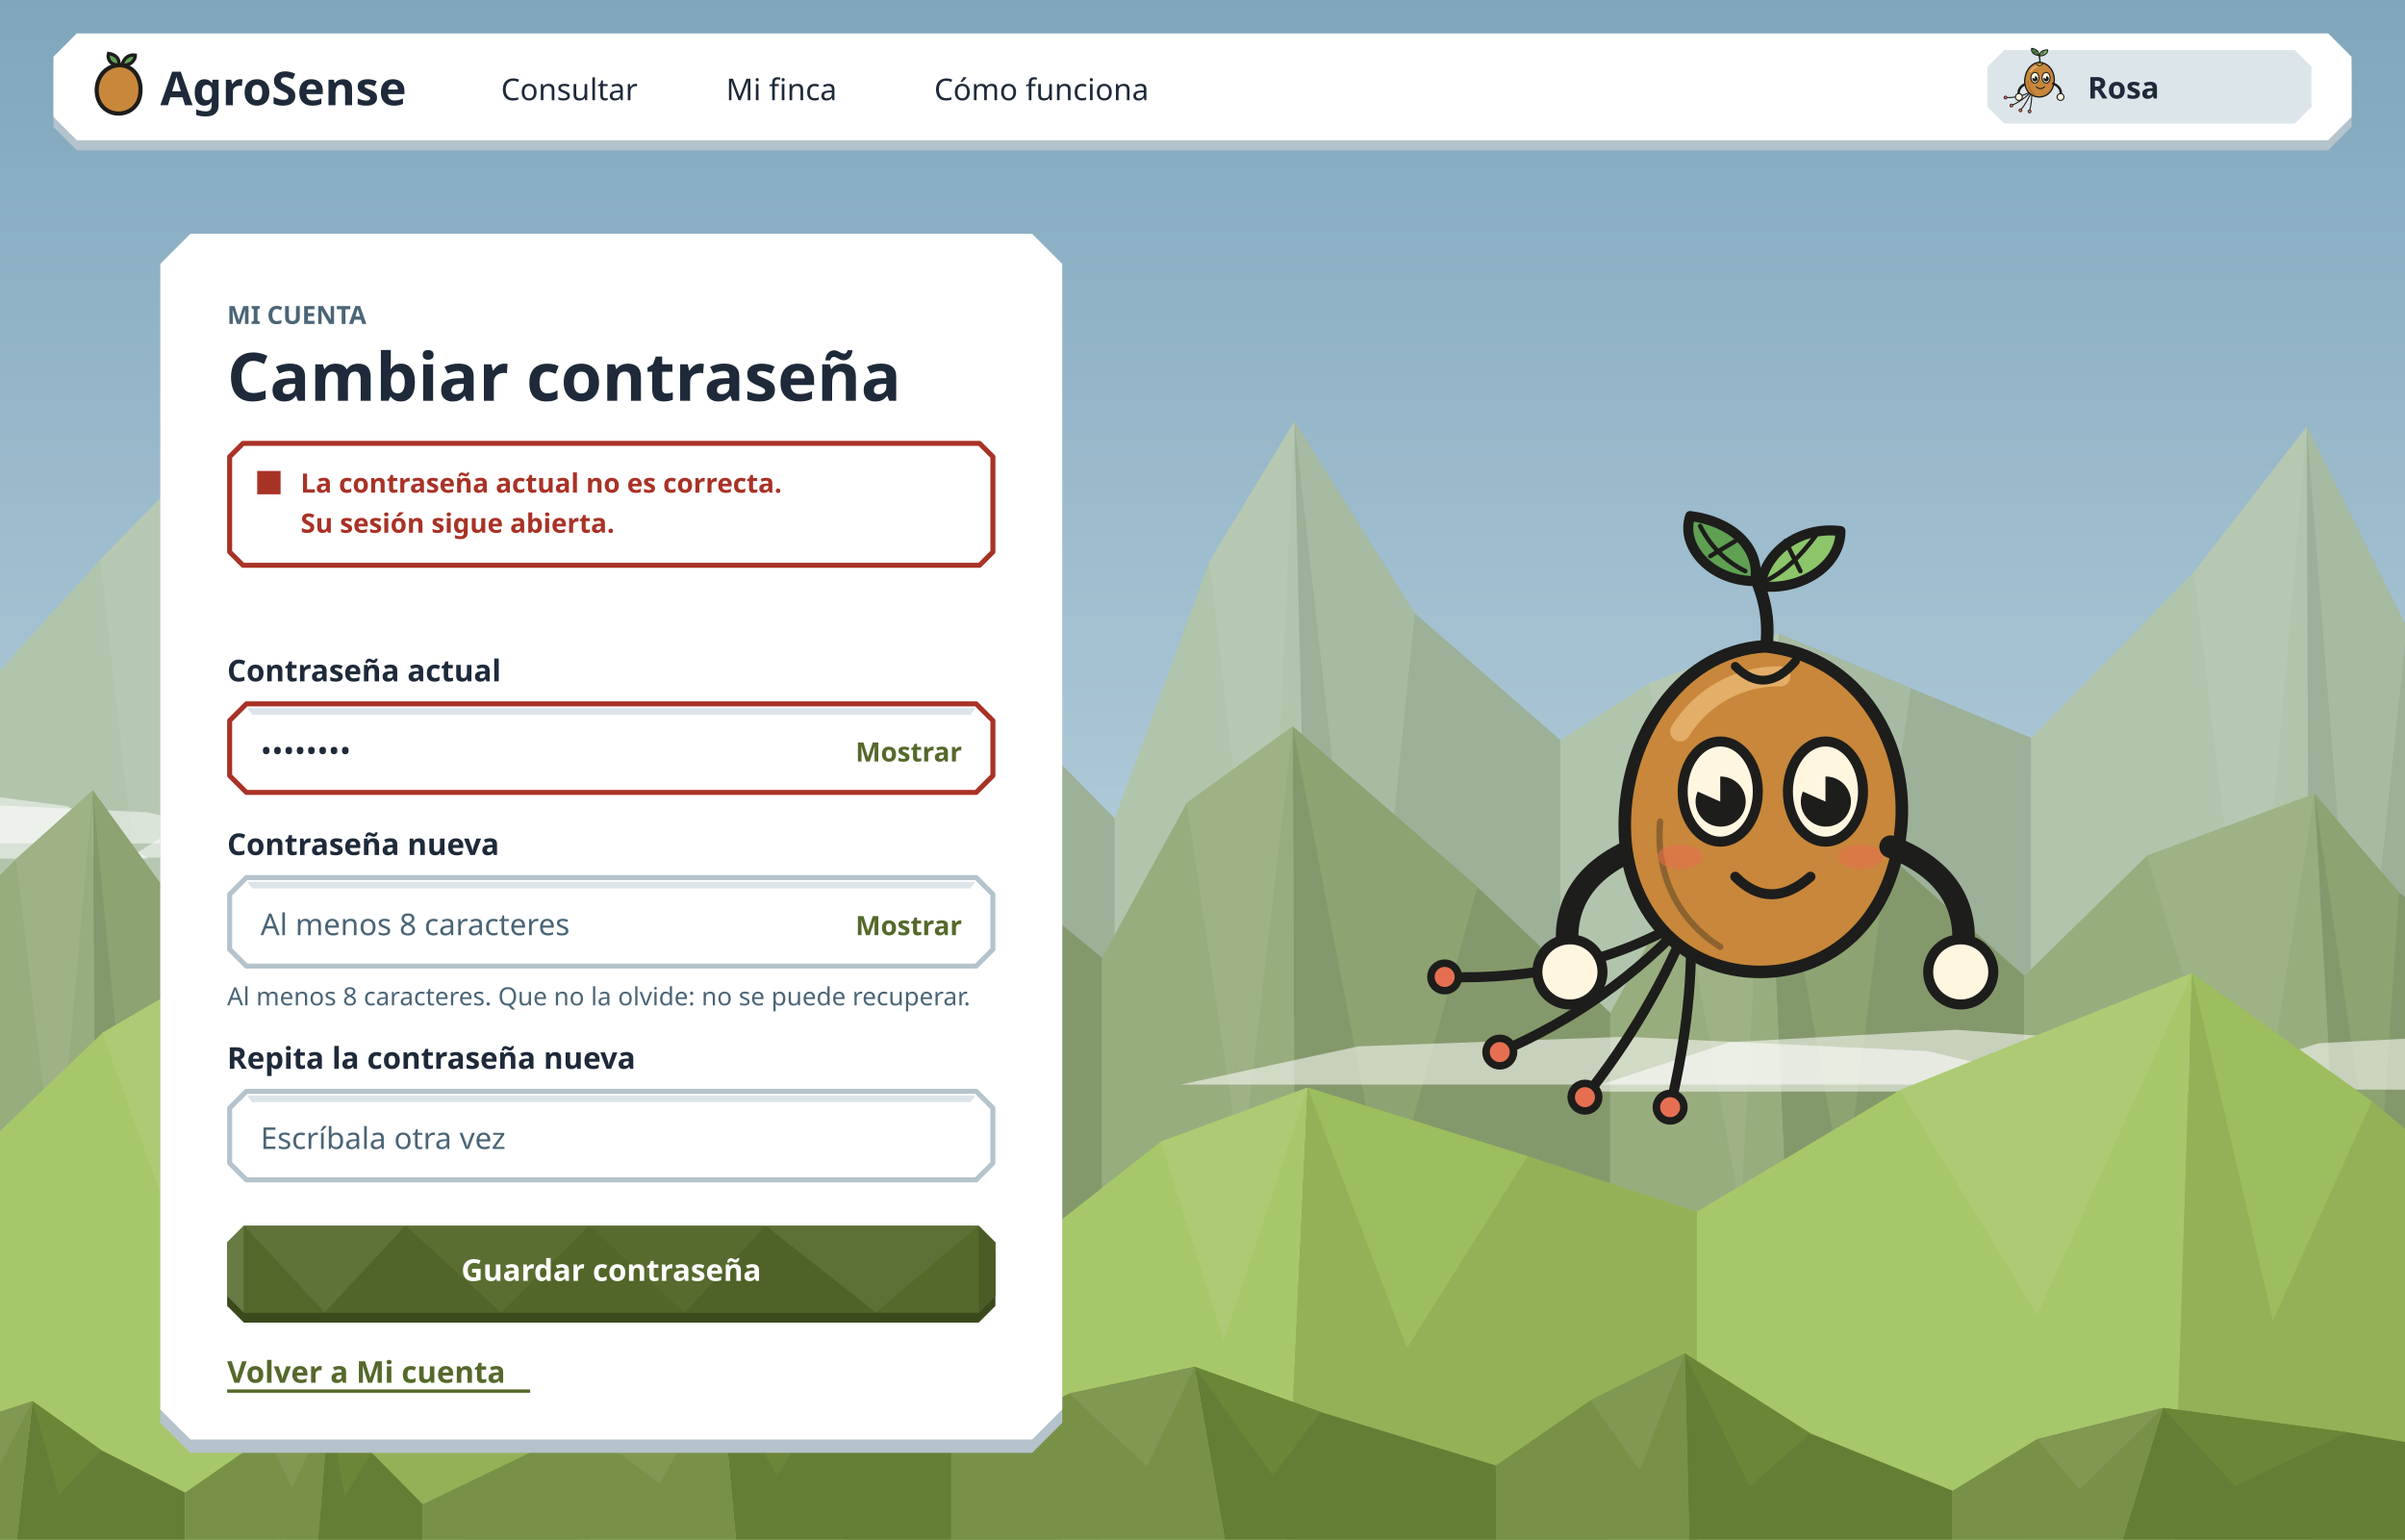
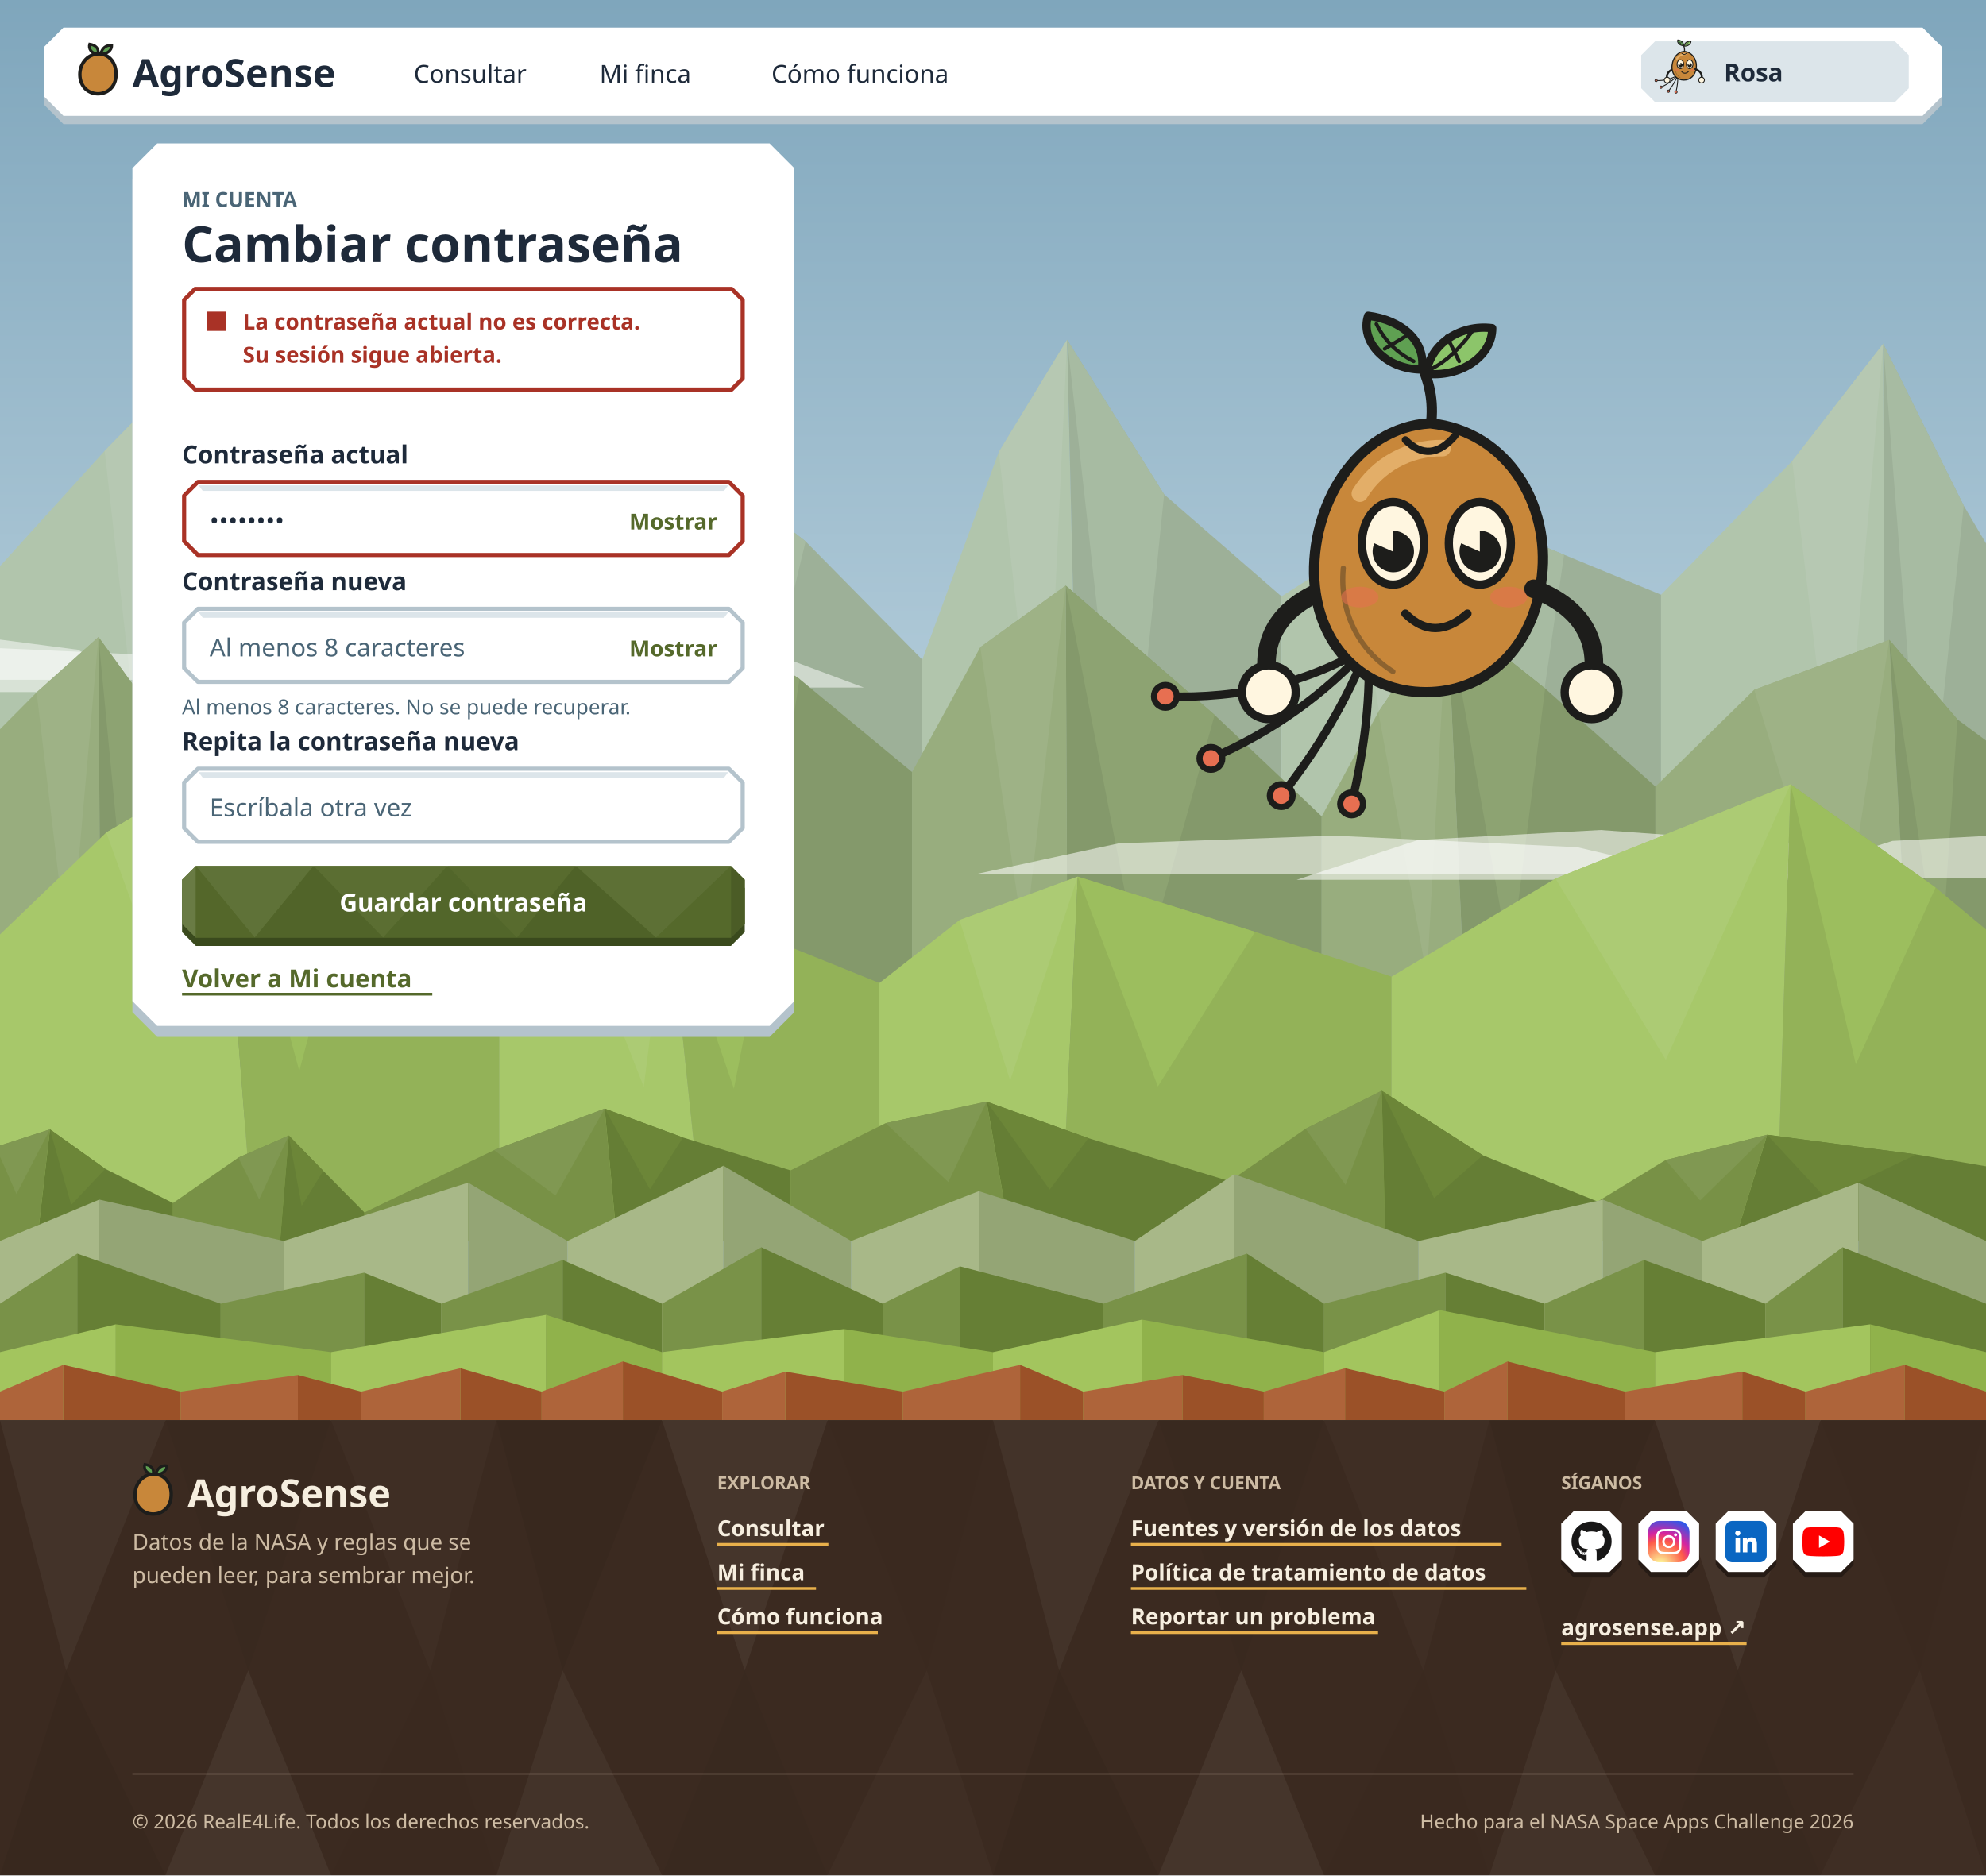
- <svg xmlns="http://www.w3.org/2000/svg" width="1440" height="922" viewBox="0 0 1440 922">
-   <rect width="1440" height="922" fill="#8FA9B8" />
+ <svg xmlns="http://www.w3.org/2000/svg" width="1440" height="1360" viewBox="0 0 1440 1360">
+   <rect width="1440" height="1360" fill="#8FA9B8" />
  <defs>
    <clipPath id="recorte-contrasena-e">
-       <rect width="1440" height="922" />
+       <rect width="1440" height="900" />
    </clipPath>
  </defs>
  <g id="fondo" clip-path="url(#recorte-contrasena-e)">
-     <g transform="translate(-17.6 0) scale(1.02444)">
+     <g transform="translate(0 0) scale(1)">
      <g id="cielo">
        <defs>
          <linearGradient id="cielo-region" x1="0" y1="0" x2="0" y2="1">
            <stop offset="0" stop-color="#7FA6BC" />
            <stop offset="1" stop-color="#D6E6EE" />
          </linearGradient>
        </defs>
        <rect width="1440" height="900" fill="url(#cielo-region)" />
      </g>
      <g id="lejano">
        <polygon points="-40,454.693 75.877,326.973 158.844,242.359 140.257,900 -40,900" fill="#B1C5AC" />
        <polygon points="158.844,242.359 266.239,327.275 341.38,441.386 341.38,900 140.257,900" fill="#9DB098" />
        <polygon points="75.877,326.973 158.844,242.359 108.067,613.487" fill="#B6C8B2" />
        <polygon points="158.844,242.359 266.239,327.275 203.248,613.637" fill="#A7BBA2" />
        <polygon points="341.38,441.386 395.93,340.965 467.244,301.684 462.617,900 341.38,900" fill="#B1C5AC" />
        <polygon points="467.244,301.684 584.122,392.609 668.729,478.407 668.729,900 462.617,900" fill="#9DB098" />
        <polygon points="395.93,340.965 467.244,301.684 429.274,620.483" fill="#B6C8B2" />
        <polygon points="467.244,301.684 584.122,392.609 523.37,646.304" fill="#A7BBA2" />
        <polygon points="668.729,478.407 724.213,327.825 773.744,246.424 788.926,900 668.729,900" fill="#B1C5AC" />
        <polygon points="773.744,246.424 844.089,358.54 929.16,432.507 929.16,900 788.926,900" fill="#9DB098" />
        <polygon points="724.213,327.825 773.744,246.424 756.569,613.912" fill="#B6C8B2" />
        <polygon points="773.744,246.424 844.089,358.54 816.507,629.27" fill="#A7BBA2" />
        <polygon points="929.16,432.507 981.177,399.492 1056.79,370.344 1061.62,900 929.16,900" fill="#B1C5AC" />
        <polygon points="1056.79,370.344 1134.06,402.289 1204.38,431.29 1204.38,900 1061.62,900" fill="#9DB098" />
        <polygon points="981.177,399.492 1056.79,370.344 1021.4,649.746" fill="#B6C8B2" />
        <polygon points="1056.79,370.344 1134.06,402.289 1097.84,651.144" fill="#A7BBA2" />
        <polygon points="1204.38,431.29 1299.5,334.374 1365.48,249.324 1367.53,900 1204.38,900" fill="#B1C5AC" />
        <polygon points="1365.48,249.324 1423.85,366.704 1480,461.93 1480,900 1367.53,900" fill="#9DB098" />
        <polygon points="1299.5,334.374 1365.48,249.324 1333.52,617.187" fill="#B6C8B2" />
        <polygon points="1365.48,249.324 1423.85,366.704 1395.69,633.352" fill="#A7BBA2" />
      </g>
      <g id="niebla-lejana">
        <polygon points="92.857,501.218 147.105,467.269 228.477,458.782 320.698,471.513 364.097,501.218" fill="#FFFFFF" fill-opacity="0.5" />
        <polygon points="-191.785,501.895 -132.606,466.863 -43.838,458.105 56.766,471.242 104.109,501.895" fill="#FFFFFF" fill-opacity="0.5" />
        <polygon points="-317.941,493.036 -217.747,472.179 -67.454,466.964 102.877,474.786 183.033,493.036" fill="#FFFFFF" fill-opacity="0.5" />
        <polygon points="189.911,498.619 277.206,468.828 408.149,461.381 556.551,472.552 626.387,498.619" fill="#FFFFFF" fill-opacity="0.5" />
      </g>
      <g id="medio">
        <polygon points="-40,569.139 26.541,502.11 71.376,461.985 73.876,900 -40,900" fill="#98AD7E" />
        <polygon points="71.376,461.985 116.925,524.689 177.843,589.049 177.843,900 73.876,900" fill="#84996B" />
        <polygon points="26.541,502.11 71.376,461.985 50.209,701.055" fill="#9EB286" />
        <polygon points="71.376,461.985 116.925,524.689 95.401,712.344" fill="#8DA372" />
        <polygon points="177.843,589.049 220.062,548.382 277.861,513.069 289.471,900 177.843,900" fill="#98AD7E" />
        <polygon points="277.861,513.069 310.176,542.301 356.986,585.522 356.986,900 289.471,900" fill="#84996B" />
        <polygon points="220.062,548.382 277.861,513.069 254.766,724.191" fill="#9EB286" />
        <polygon points="277.861,513.069 310.176,542.301 299.823,721.15" fill="#8DA372" />
        <polygon points="356.986,585.522 410.523,498.543 488.431,432.195 516.602,900 356.986,900" fill="#98AD7E" />
        <polygon points="488.431,432.195 579.683,492.394 661.292,559.909 661.292,900 516.602,900" fill="#84996B" />
        <polygon points="410.523,498.543 488.431,432.195 463.563,699.271" fill="#9EB286" />
        <polygon points="488.431,432.195 579.683,492.394 548.142,696.197" fill="#8DA372" />
        <polygon points="661.292,559.909 710.803,469.331 772.724,424.672 774.723,900 661.292,900" fill="#98AD7E" />
        <polygon points="772.724,424.672 880.708,518.496 958.351,592.042 958.351,900 774.723,900" fill="#84996B" />
        <polygon points="710.803,469.331 772.724,424.672 742.763,684.665" fill="#9EB286" />
        <polygon points="772.724,424.672 880.708,518.496 827.715,709.248" fill="#8DA372" />
        <polygon points="958.351,592.042 999.417,516.354 1049.29,442.694 1069.91,900 958.351,900" fill="#98AD7E" />
        <polygon points="1049.29,442.694 1120.31,499.279 1200.32,570.423 1200.32,900 1069.91,900" fill="#84996B" />
        <polygon points="999.417,516.354 1049.29,442.694 1034.66,708.177" fill="#9EB286" />
        <polygon points="1049.29,442.694 1120.31,499.279 1095.11,699.64" fill="#8DA372" />
        <polygon points="1200.32,570.423 1271.91,500.236 1369.89,464.039 1394.01,900 1200.32,900" fill="#98AD7E" />
        <polygon points="1369.89,464.039 1419.31,521.772 1480,566.564 1480,900 1394.01,900" fill="#84996B" />
        <polygon points="1271.91,500.236 1369.89,464.039 1332.96,700.118" fill="#9EB286" />
        <polygon points="1369.89,464.039 1419.31,521.772 1406.66,710.886" fill="#8DA372" />
      </g>
      <g id="niebla-media">
        <polygon points="1287.07,636.935 1372.18,609.839 1499.85,603.065 1644.54,613.226 1712.63,636.935" fill="#FFFFFF" fill-opacity="0.55" />
        <polygon points="707.3,633.972 811.195,611.617 967.039,606.028 1143.66,614.411 1226.78,633.972" fill="#FFFFFF" fill-opacity="0.55" />
        <polygon points="940.147,638.064 1028.28,609.162 1160.49,601.936 1310.32,612.774 1380.83,638.064" fill="#FFFFFF" fill-opacity="0.55" />
      </g>
      <g id="cercano">
        <polygon points="-40,716.101 77.047,603.741 157.199,556.848 184.3,900 -40,900" fill="#A7C86A" />
        <polygon points="157.199,556.848 249.721,653.337 362.08,730.1 362.08,900 184.3,900" fill="#93B258" />
        <polygon points="77.047,603.741 157.199,556.848 130.674,751.871" fill="#ACCB74" />
        <polygon points="157.199,556.848 249.721,653.337 217.01,776.669" fill="#9CBE5E" />
        <polygon points="362.08,730.1 423.021,676.441 484.217,649.777 510.533,900 362.08,900" fill="#A7C86A" />
        <polygon points="484.217,649.777 553.724,679.025 637.641,712.888 637.641,900 510.533,900" fill="#93B258" />
        <polygon points="423.021,676.441 484.217,649.777 466.777,788.22" fill="#ACCB74" />
        <polygon points="484.217,649.777 553.724,679.025 532.128,789.512" fill="#9CBE5E" />
        <polygon points="637.641,712.888 695.716,667.278 781.448,635.738 769.119,900 637.641,900" fill="#A7C86A" />
        <polygon points="781.448,635.738 910.004,675.809 1009.02,708.287 1009.02,900 769.119,900" fill="#93B258" />
        <polygon points="695.716,667.278 781.448,635.738 732.418,783.639" fill="#ACCB74" />
        <polygon points="781.448,635.738 910.004,675.809 839.561,787.904" fill="#9CBE5E" />
        <polygon points="1009.02,708.287 1127.83,637.125 1298.32,568.841 1287.82,900 1009.02,900" fill="#A7C86A" />
        <polygon points="1298.32,568.841 1403.44,643.662 1480,707.434 1480,900 1287.82,900" fill="#93B258" />
        <polygon points="1127.83,637.125 1298.32,568.841 1207.83,768.562" fill="#ACCB74" />
        <polygon points="1298.32,568.841 1403.44,643.662 1345.63,771.831" fill="#9CBE5E" />
      </g>
      <g id="primer-plano">
        <polygon points="-40,858.628 -3.114,831.774 36.222,819.024 26.952,900 -40,900" fill="#789146" />
        <polygon points="36.222,819.024 76.307,847.633 125.432,872.465 125.432,900 26.952,900" fill="#657E35" />
        <polygon points="-3.114,831.774 36.222,819.024 11.919,865.887" fill="#809852" />
        <polygon points="36.222,819.024 76.307,847.633 51.63,873.817" fill="#6C8638" />
        <polygon points="125.432,872.465 172.811,839.512 209.371,823.486 203.093,900 125.432,900" fill="#789146" />
        <polygon points="209.371,823.486 234.383,849.102 264.237,879.293 264.237,900 203.093,900" fill="#657E35" />
        <polygon points="172.811,839.512 209.371,823.486 187.952,869.756" fill="#809852" />
        <polygon points="209.371,823.486 234.383,849.102 218.738,874.551" fill="#6C8638" />
        <polygon points="264.237,879.293 358.266,834.071 438.429,803.983 447.313,900 264.237,900" fill="#789146" />
        <polygon points="438.429,803.983 495.226,824.925 573.191,848.763 573.191,900 447.313,900" fill="#657E35" />
        <polygon points="358.266,834.071 438.429,803.983 402.79,867.035" fill="#809852" />
        <polygon points="438.429,803.983 495.226,824.925 471.27,862.462" fill="#6C8638" />
        <polygon points="573.191,848.763 642.138,814.536 715.383,798.912 733.052,900 573.191,900" fill="#789146" />
        <polygon points="715.383,798.912 789.153,825.408 891.49,856.63 891.49,900 733.052,900" fill="#657E35" />
        <polygon points="642.138,814.536 715.383,798.912 687.595,857.268" fill="#809852" />
        <polygon points="715.383,798.912 789.153,825.408 761.102,862.704" fill="#6C8638" />
        <polygon points="891.49,856.63 946.7,818.573 1001.86,791.054 1004.53,900 891.49,900" fill="#789146" />
        <polygon points="1001.86,791.054 1075.16,837.815 1158.4,871.375 1158.4,900 1004.53,900" fill="#657E35" />
        <polygon points="946.7,818.573 1001.86,791.054 975.616,859.286" fill="#809852" />
        <polygon points="1001.86,791.054 1075.16,837.815 1039.85,868.908" fill="#6C8638" />
        <polygon points="1158.4,871.375 1207.7,841.249 1281.31,822.952 1257.72,900 1158.4,900" fill="#789146" />
        <polygon points="1281.31,822.952 1389.46,837.224 1480,852.622 1480,900 1257.72,900" fill="#657E35" />
        <polygon points="1207.7,841.249 1281.31,822.952 1232.71,870.624" fill="#809852" />
        <polygon points="1281.31,822.952 1389.46,837.224 1323.59,868.612" fill="#6C8638" />
      </g>
    </g>
  </g>
  <g id="barra" transform="translate(0 0)">
    <polygon points="46,26 1394,26 1408,40 1408,76 1394,90 46,90 32,76 32,40" fill="#B4C3CC" />
    <polygon points="46,20 1394,20 1408,34 1408,70 1394,84 46,84 32,70 32,34" fill="#FFFFFF" />
    <g id="marca" transform="translate(56 30)">
      <path d="M16 9c9 .6 13 9 12 17-.8 8-7 12-13 12S3 34 2 26C1 17 7 9 16 9z" fill="#C8873A" stroke="#1D1D1B" stroke-width="2.5" />
      <path d="M15 9c-5 0-7-4-6-7 4 .6 7 3 6 7zm2 0c4 .6 8-2 8-6-4-.6-7 2-8 6z" fill="#5FA052" stroke="#1D1D1B" stroke-width="2" />
      <text x="40" y="33" font-family="Fredoka" font-weight="600" font-size="28" fill="#1E2A3A" text-anchor="start">AgroSense</text>
    </g>
    <text x="300" y="60" font-family="Atkinson Hyperlegible" font-weight="400" font-size="18" fill="#1E2A3A" text-anchor="start">Consultar</text>
    <text x="434.72" y="60" font-family="Atkinson Hyperlegible" font-weight="400" font-size="18" fill="#1E2A3A" text-anchor="start">Mi finca</text>
    <text x="559.36" y="60" font-family="Atkinson Hyperlegible" font-weight="400" font-size="18" fill="#1E2A3A" text-anchor="start">Cómo funciona</text>
    <polygon points="1200,30 1374,30 1384,40 1384,64 1374,74 1200,74 1190,64 1190,40" fill="#DCE5EA" />
    <g transform="translate(1196 28) scale(0.16)">
      <g id="semilla" transform="translate(0 0)">
        <path d="M128 166 Q85 192 30 190" fill="none" stroke="#1D1D1B" stroke-width="4" stroke-linecap="round" stroke-linejoin="round" />
        <circle cx="30" cy="190" r="5.5" fill="#E76F51" stroke="#1D1D1B" stroke-width="3" />
        <path d="M128 166 Q96 201 52 220" fill="none" stroke="#1D1D1B" stroke-width="4" stroke-linecap="round" stroke-linejoin="round" />
        <circle cx="52" cy="220" r="5.5" fill="#E76F51" stroke="#1D1D1B" stroke-width="3" />
        <path d="M128 166 Q113 204 86 238" fill="none" stroke="#1D1D1B" stroke-width="4" stroke-linecap="round" stroke-linejoin="round" />
        <circle cx="86" cy="238" r="5.5" fill="#E76F51" stroke="#1D1D1B" stroke-width="3" />
        <path d="M128 166 Q130 200 120 242" fill="none" stroke="#1D1D1B" stroke-width="4" stroke-linecap="round" stroke-linejoin="round" />
        <circle cx="120" cy="242" r="5.5" fill="#E76F51" stroke="#1D1D1B" stroke-width="3" />
        <path d="M108 138 C82 148 76 166 80 184" fill="none" stroke="#1D1D1B" stroke-width="9" stroke-linecap="round" stroke-linejoin="round" />
        <circle cx="80" cy="188" r="13" fill="#FFF6E0" stroke="#1D1D1B" stroke-width="4" />
        <path d="M158 62 C160 48 158 40 154 30" fill="none" stroke="#1D1D1B" stroke-width="5" stroke-linecap="round" stroke-linejoin="round" />
        <path d="M154 32 C136 32 124 18 128 6 C144 8 156 18 154 32Z" fill="#5FA052" stroke="#1D1D1B" stroke-width="4" stroke-linecap="round" stroke-linejoin="round" />
        <path d="M156 34 C172 36 188 26 188 12 C172 10 158 20 156 34Z" fill="#8CC56A" stroke="#1D1D1B" stroke-width="4" stroke-linecap="round" stroke-linejoin="round" />
        <path d="M150 28 C142 24 136 18 132 10 M146 16 L136 22 M178 14 C172 22 166 28 158 32 M172 28 L166 16" fill="none" stroke="#1D1D1B" stroke-width="1.8" stroke-linecap="round" stroke-linejoin="round" />
        <path d="M158 58 C196 62 216 98 212 132 C208 168 184 188 156 188 C126 188 104 166 102 134 C100 98 122 60 158 58Z" fill="#C8873A" stroke="#1D1D1B" stroke-width="5" stroke-linecap="round" stroke-linejoin="round" />
        <path d="M124 92 A46 46 0 0 1 164 70" fill="none" stroke="#E3AE68" stroke-width="8" stroke-linecap="round" stroke-linejoin="round" />
        <path d="M116 128 C114 150 124 168 140 178" fill="none" stroke="#1D1D1B" stroke-width="2.5" stroke-linecap="round" stroke-linejoin="round" opacity="0.35" />
        <path d="M146 66 Q158 78 170 64" fill="none" stroke="#1D1D1B" stroke-width="3.5" stroke-linecap="round" stroke-linejoin="round" />
        <ellipse cx="124" cy="142" rx="9" ry="5" fill="#E76F51" opacity="0.55" />
        <ellipse cx="196" cy="142" rx="9" ry="5" fill="#E76F51" opacity="0.55" />
        <ellipse cx="140" cy="116" rx="15" ry="20" fill="#FFF6E0" stroke="#1D1D1B" stroke-width="4" />
        <path d="M140 120 m0 -10 a10 10 0 1 1 -9 6 l9 4Z" fill="#1D1D1B" />
        <ellipse cx="182" cy="116" rx="15" ry="20" fill="#FFF6E0" stroke="#1D1D1B" stroke-width="4" />
        <path d="M182 120 m0 -10 a10 10 0 1 1 -9 6 l9 4Z" fill="#1D1D1B" />
        <path d="M146 150 Q160 164 176 150" fill="none" stroke="#1D1D1B" stroke-width="4" stroke-linecap="round" stroke-linejoin="round" />
        <path d="M208 138 C234 148 240 166 236 184" fill="none" stroke="#1D1D1B" stroke-width="9" stroke-linecap="round" stroke-linejoin="round" />
        <circle cx="236" cy="188" r="13" fill="#FFF6E0" stroke="#1D1D1B" stroke-width="4" />
      </g>
    </g>
    <text x="1250" y="59" font-family="Atkinson Hyperlegible" font-weight="700" font-size="18" fill="#1E2A3A" text-anchor="start">Rosa</text>
  </g>
-   <g id="mascota" transform="translate(820 300) scale(1.5)">
+   <g id="mascota" transform="translate(800 220) scale(1.5)">
    <g id="semilla" transform="translate(0 0)">
      <path d="M128 166 Q85 192 30 190" fill="none" stroke="#1D1D1B" stroke-width="4" stroke-linecap="round" stroke-linejoin="round" />
      <circle cx="30" cy="190" r="5.5" fill="#E76F51" stroke="#1D1D1B" stroke-width="3" />
      <path d="M128 166 Q96 201 52 220" fill="none" stroke="#1D1D1B" stroke-width="4" stroke-linecap="round" stroke-linejoin="round" />
      <circle cx="52" cy="220" r="5.5" fill="#E76F51" stroke="#1D1D1B" stroke-width="3" />
      <path d="M128 166 Q113 204 86 238" fill="none" stroke="#1D1D1B" stroke-width="4" stroke-linecap="round" stroke-linejoin="round" />
      <circle cx="86" cy="238" r="5.5" fill="#E76F51" stroke="#1D1D1B" stroke-width="3" />
      <path d="M128 166 Q130 200 120 242" fill="none" stroke="#1D1D1B" stroke-width="4" stroke-linecap="round" stroke-linejoin="round" />
      <circle cx="120" cy="242" r="5.5" fill="#E76F51" stroke="#1D1D1B" stroke-width="3" />
      <path d="M108 138 C82 148 76 166 80 184" fill="none" stroke="#1D1D1B" stroke-width="9" stroke-linecap="round" stroke-linejoin="round" />
      <circle cx="80" cy="188" r="13" fill="#FFF6E0" stroke="#1D1D1B" stroke-width="4" />
      <path d="M158 62 C160 48 158 40 154 30" fill="none" stroke="#1D1D1B" stroke-width="5" stroke-linecap="round" stroke-linejoin="round" />
      <path d="M154 32 C136 32 124 18 128 6 C144 8 156 18 154 32Z" fill="#5FA052" stroke="#1D1D1B" stroke-width="4" stroke-linecap="round" stroke-linejoin="round" />
      <path d="M156 34 C172 36 188 26 188 12 C172 10 158 20 156 34Z" fill="#8CC56A" stroke="#1D1D1B" stroke-width="4" stroke-linecap="round" stroke-linejoin="round" />
      <path d="M150 28 C142 24 136 18 132 10 M146 16 L136 22 M178 14 C172 22 166 28 158 32 M172 28 L166 16" fill="none" stroke="#1D1D1B" stroke-width="1.8" stroke-linecap="round" stroke-linejoin="round" />
      <path d="M158 58 C196 62 216 98 212 132 C208 168 184 188 156 188 C126 188 104 166 102 134 C100 98 122 60 158 58Z" fill="#C8873A" stroke="#1D1D1B" stroke-width="5" stroke-linecap="round" stroke-linejoin="round" />
      <path d="M124 92 A46 46 0 0 1 164 70" fill="none" stroke="#E3AE68" stroke-width="8" stroke-linecap="round" stroke-linejoin="round" />
      <path d="M116 128 C114 150 124 168 140 178" fill="none" stroke="#1D1D1B" stroke-width="2.5" stroke-linecap="round" stroke-linejoin="round" opacity="0.35" />
      <path d="M146 66 Q158 78 170 64" fill="none" stroke="#1D1D1B" stroke-width="3.5" stroke-linecap="round" stroke-linejoin="round" />
      <ellipse cx="124" cy="142" rx="9" ry="5" fill="#E76F51" opacity="0.55" />
      <ellipse cx="196" cy="142" rx="9" ry="5" fill="#E76F51" opacity="0.55" />
      <ellipse cx="140" cy="116" rx="15" ry="20" fill="#FFF6E0" stroke="#1D1D1B" stroke-width="4" />
      <path d="M140 120 m0 -10 a10 10 0 1 1 -9 6 l9 4Z" fill="#1D1D1B" />
      <ellipse cx="182" cy="116" rx="15" ry="20" fill="#FFF6E0" stroke="#1D1D1B" stroke-width="4" />
      <path d="M182 120 m0 -10 a10 10 0 1 1 -9 6 l9 4Z" fill="#1D1D1B" />
      <path d="M146 150 Q160 164 176 150" fill="none" stroke="#1D1D1B" stroke-width="4" stroke-linecap="round" stroke-linejoin="round" />
      <path d="M208 138 C234 148 240 166 236 184" fill="none" stroke="#1D1D1B" stroke-width="9" stroke-linecap="round" stroke-linejoin="round" />
      <circle cx="236" cy="188" r="13" fill="#FFF6E0" stroke="#1D1D1B" stroke-width="4" />
    </g>
  </g>
-   <g id="tarjeta" transform="translate(96 140)">
-     <polygon points="18,8 522,8 540,26 540,712 522,730 18,730 0,712 0,26" fill="#B4C3CC" />
-     <polygon points="18,0 522,0 540,18 540,704 522,722 18,722 0,704 0,18" fill="#FFFFFF" />
-   </g>
-   <g id="contenido" transform="translate(96 140)">
-     <text x="40" y="54" font-family="Atkinson Hyperlegible" font-weight="700" font-size="15" fill="#4A6576" text-anchor="start">MI CUENTA</text>
-     <text x="40" y="100" font-family="Fredoka" font-weight="600" font-size="40" fill="#1E2A3A" text-anchor="start">Cambiar contraseña</text>
-     <g id="aviso-error" transform="translate(40 124)">
-       <polygon points="9.5,1.5 450.5,1.5 458.5,9.5 458.5,66.5 450.5,74.5 9.5,74.5 1.5,66.5 1.5,9.5" fill="#FFFFFF" stroke="#A93226" stroke-width="3" stroke-linejoin="round" />
+   <g id="tarjeta" transform="translate(96 104)">
+     <polygon points="18,8 462,8 480,26 480,630 462,648 18,648 0,630 0,26" fill="#B4C3CC" />
+     <polygon points="18,0 462,0 480,18 480,622 462,640 18,640 0,622 0,18" fill="#FFFFFF" />
+   </g>
+   <g id="contenido" transform="translate(96 104)">
+     <text x="36" y="46" font-family="Atkinson Hyperlegible" font-weight="700" font-size="15" fill="#4A6576" text-anchor="start">MI CUENTA</text>
+     <text x="36" y="86" font-family="Fredoka" font-weight="600" font-size="36" fill="#1E2A3A" text-anchor="start">Cambiar contraseña</text>
+     <g id="aviso-error" transform="translate(36 104)">
+       <polygon points="9.5,1.5 398.5,1.5 406.5,9.5 406.5,66.5 398.5,74.5 9.5,74.5 1.5,66.5 1.5,9.5" fill="#FFFFFF" stroke="#A93226" stroke-width="3" stroke-linejoin="round" />
      <polygon points="18,18 32,18 32,32 18,32" fill="#A93226" />
      <text x="44" y="31" font-family="Atkinson Hyperlegible" font-weight="700" font-size="16" fill="#A93226" text-anchor="start">La contraseña actual no es correcta.</text>
      <text x="44" y="55" font-family="Atkinson Hyperlegible" font-weight="700" font-size="16" fill="#A93226" text-anchor="start">Su sesión sigue abierta.</text>
    </g>
-     <g id="campo-actual" transform="translate(40 268)">
+     <g id="campo-actual" transform="translate(36 232)">
      <text x="0" y="0" font-family="Atkinson Hyperlegible" font-weight="700" font-size="18" fill="#1E2A3A" text-anchor="start">Contraseña actual</text>
-       <polygon points="11.5,13.5 448.5,13.5 458.5,23.5 458.5,56.5 448.5,66.5 11.5,66.5 1.5,56.5 1.5,23.5" fill="#FFFFFF" stroke="#A93226" stroke-width="3" stroke-linejoin="round" />
-       <polygon points="12,16 448,16 445,20 15,20" fill="#DCE5EA" />
+       <polygon points="11.5,13.5 396.5,13.5 406.5,23.5 406.5,56.5 396.5,66.5 11.5,66.5 1.5,56.5 1.5,23.5" fill="#FFFFFF" stroke="#A93226" stroke-width="3" stroke-linejoin="round" />
+       <polygon points="12,16 396,16 393,20 15,20" fill="#DCE5EA" />
      <text x="20" y="48" font-family="Atkinson Hyperlegible" font-weight="400" font-size="18" fill="#1E2A3A" text-anchor="start">••••••••</text>
-       <text x="440" y="48" font-family="Atkinson Hyperlegible" font-weight="700" font-size="16" fill="#55692B" text-anchor="end">Mostrar</text>
-     </g>
-     <g id="campo-nueva" transform="translate(40 372)">
+       <text x="388" y="48" font-family="Atkinson Hyperlegible" font-weight="700" font-size="16" fill="#55692B" text-anchor="end">Mostrar</text>
+     </g>
+     <g id="campo-nueva" transform="translate(36 324)">
      <text x="0" y="0" font-family="Atkinson Hyperlegible" font-weight="700" font-size="18" fill="#1E2A3A" text-anchor="start">Contraseña nueva</text>
-       <polygon points="11.5,13.5 448.5,13.5 458.5,23.5 458.5,56.5 448.5,66.5 11.5,66.5 1.5,56.5 1.5,23.5" fill="#FFFFFF" stroke="#B4C3CC" stroke-width="3" stroke-linejoin="round" />
-       <polygon points="12,16 448,16 445,20 15,20" fill="#DCE5EA" />
+       <polygon points="11.5,13.5 396.5,13.5 406.5,23.5 406.5,56.5 396.5,66.5 11.5,66.5 1.5,56.5 1.5,23.5" fill="#FFFFFF" stroke="#B4C3CC" stroke-width="3" stroke-linejoin="round" />
+       <polygon points="12,16 396,16 393,20 15,20" fill="#DCE5EA" />
      <text x="20" y="48" font-family="Atkinson Hyperlegible" font-weight="400" font-size="18" fill="#4A6576" text-anchor="start">Al menos 8 caracteres</text>
-       <text x="440" y="48" font-family="Atkinson Hyperlegible" font-weight="700" font-size="16" fill="#55692B" text-anchor="end">Mostrar</text>
-       <text x="0" y="90" font-family="Atkinson Hyperlegible" font-weight="400" font-size="15" fill="#4A6576" text-anchor="start">Al menos 8 caracteres. Que no la olvide: no se puede recuperar.</text>
-     </g>
-     <g id="campo-repetir" transform="translate(40 500)">
+       <text x="388" y="48" font-family="Atkinson Hyperlegible" font-weight="700" font-size="16" fill="#55692B" text-anchor="end">Mostrar</text>
+       <text x="0" y="90" font-family="Atkinson Hyperlegible" font-weight="400" font-size="15" fill="#4A6576" text-anchor="start">Al menos 8 caracteres. No se puede recuperar.</text>
+     </g>
+     <g id="campo-repetir" transform="translate(36 440)">
      <text x="0" y="0" font-family="Atkinson Hyperlegible" font-weight="700" font-size="18" fill="#1E2A3A" text-anchor="start">Repita la contraseña nueva</text>
-       <polygon points="11.5,13.5 448.5,13.5 458.5,23.5 458.5,56.5 448.5,66.5 11.5,66.5 1.5,56.5 1.5,23.5" fill="#FFFFFF" stroke="#B4C3CC" stroke-width="3" stroke-linejoin="round" />
-       <polygon points="12,16 448,16 445,20 15,20" fill="#DCE5EA" />
+       <polygon points="11.5,13.5 396.5,13.5 406.5,23.5 406.5,56.5 396.5,66.5 11.5,66.5 1.5,56.5 1.5,23.5" fill="#FFFFFF" stroke="#B4C3CC" stroke-width="3" stroke-linejoin="round" />
+       <polygon points="12,16 396,16 393,20 15,20" fill="#DCE5EA" />
      <text x="20" y="48" font-family="Atkinson Hyperlegible" font-weight="400" font-size="18" fill="#4A6576" text-anchor="start">Escríbala otra vez</text>
    </g>
-     <g id="boton-primary" transform="translate(40 594)">
-       <polygon points="10,6 450,6 460,16 460,48 450,58 10,58 0,48 0,16" fill="#3A4A1D" />
-       <polygon points="10,0 450,0 460,10 460,42 450,52 10,52 0,42 0,10" fill="#55692B" />
+     <g id="boton-primary" transform="translate(36 524)">
+       <polygon points="10,6 398,6 408,16 408,48 398,58 10,58 0,48 0,16" fill="#3A4A1D" />
+       <polygon points="10,0 398,0 408,10 408,42 398,52 10,52 0,42 0,10" fill="#55692B" />
      <polygon points="10,0 10,52 0,42 0,10" fill="#697B44" />
-       <polygon points="450,0 460,10 460,42 450,52" fill="#4B5C26" />
-       <polygon points="10,0 106.8,0 58.4,52" fill="#5F7238" />
-       <polygon points="10,0 58.4,52 10,52" fill="#54672A" />
-       <polygon points="106.8,0 216.8,0 164,52" fill="#5B6E32" />
-       <polygon points="106.8,0 164,52 58.4,52" fill="#516429" />
-       <polygon points="216.8,0 322.4,0 274,52" fill="#586B2E" />
-       <polygon points="216.8,0 274,52 164,52" fill="#52662A" />
-       <polygon points="322.4,0 450,0 388.4,52" fill="#5D7035" />
-       <polygon points="322.4,0 388.4,52 274,52" fill="#4F6228" />
-       <polygon points="450,0 450,52 388.4,52" fill="#55692B" />
-       <text x="230" y="33" font-family="Atkinson Hyperlegible" font-weight="700" font-size="18" fill="#FFFFFF" text-anchor="middle">Guardar contraseña</text>
-     </g>
-     <text x="40" y="688" font-family="Atkinson Hyperlegible" font-weight="700" font-size="18" fill="#55692B" text-anchor="start">Volver a Mi cuenta</text>
-     <rect x="40" y="692" width="181.44" height="2" fill="#55692B" />
+       <polygon points="398,0 408,10 408,42 398,52" fill="#4B5C26" />
+       <polygon points="10,0 95.36,0 52.68,52" fill="#5F7238" />
+       <polygon points="10,0 52.68,52 10,52" fill="#54672A" />
+       <polygon points="95.36,0 192.36,0 145.8,52" fill="#5B6E32" />
+       <polygon points="95.36,0 145.8,52 52.68,52" fill="#516429" />
+       <polygon points="192.36,0 285.48,0 242.8,52" fill="#586B2E" />
+       <polygon points="192.36,0 242.8,52 145.8,52" fill="#52662A" />
+       <polygon points="285.48,0 398,0 343.68,52" fill="#5D7035" />
+       <polygon points="285.48,0 343.68,52 242.8,52" fill="#4F6228" />
+       <polygon points="398,0 398,52 343.68,52" fill="#55692B" />
+       <text x="204" y="33" font-family="Atkinson Hyperlegible" font-weight="700" font-size="18" fill="#FFFFFF" text-anchor="middle">Guardar contraseña</text>
+     </g>
+     <text x="36" y="612" font-family="Atkinson Hyperlegible" font-weight="700" font-size="18" fill="#55692B" text-anchor="start">Volver a Mi cuenta</text>
+     <rect x="36" y="616" width="181.44" height="2" fill="#55692B" />
+   </g>
+   <g id="pie" transform="translate(0 900)">
+     <rect x="0" y="0" width="1440" height="130" fill="#8FA9B8" />
+     <polygon points="0,0 72,-30.03 72,130 0,130" fill="#A8B888" />
+     <polygon points="72,-30.03 205.714,0 205.714,130 72,130" fill="#94A575" />
+     <polygon points="205.714,0 339.429,-42.315 339.429,130 205.714,130" fill="#A8B888" />
+     <polygon points="339.429,-42.315 411.429,0 411.429,130 339.429,130" fill="#94A575" />
+     <polygon points="411.429,0 524.571,-54.6 524.571,130 411.429,130" fill="#A8B888" />
+     <polygon points="524.571,-54.6 617.143,0 617.143,130 524.571,130" fill="#94A575" />
+     <polygon points="617.143,0 709.714,-36.172 709.714,130 617.143,130" fill="#A8B888" />
+     <polygon points="709.714,-36.172 822.857,0 822.857,130 709.714,130" fill="#94A575" />
+     <polygon points="822.857,0 894.857,-48.458 894.857,130 822.857,130" fill="#A8B888" />
+     <polygon points="894.857,-48.458 1028.57,0 1028.57,130 894.857,130" fill="#94A575" />
+     <polygon points="1028.57,0 1162.29,-30.03 1162.29,130 1028.57,130" fill="#A8B888" />
+     <polygon points="1162.29,-30.03 1234.29,0 1234.29,130 1162.29,130" fill="#94A575" />
+     <polygon points="1234.29,0 1347.43,-42.315 1347.43,130 1234.29,130" fill="#A8B888" />
+     <polygon points="1347.43,-42.315 1440,0 1440,130 1347.43,130" fill="#94A575" />
+     <polygon points="0,45.5 56,9.157 56,130 0,130" fill="#799248" />
+     <polygon points="56,9.157 160,45.5 160,130 56,130" fill="#667F35" />
+     <polygon points="160,45.5 264,22.977 264,130 160,130" fill="#799248" />
+     <polygon points="264,22.977 320,45.5 320,130 264,130" fill="#667F35" />
+     <polygon points="320,45.5 408,13.764 408,130 320,130" fill="#799248" />
+     <polygon points="408,13.764 480,45.5 480,130 408,130" fill="#667F35" />
+     <polygon points="480,45.5 552,4.55 552,130 480,130" fill="#799248" />
+     <polygon points="552,4.55 640,45.5 640,130 552,130" fill="#667F35" />
+     <polygon points="640,45.5 696,18.371 696,130 640,130" fill="#799248" />
+     <polygon points="696,18.371 800,45.5 800,130 696,130" fill="#667F35" />
+     <polygon points="800,45.5 904,9.157 904,130 800,130" fill="#799248" />
+     <polygon points="904,9.157 960,45.5 960,130 904,130" fill="#667F35" />
+     <polygon points="960,45.5 1048,22.977 1048,130 960,130" fill="#799248" />
+     <polygon points="1048,22.977 1120,45.5 1120,130 1048,130" fill="#667F35" />
+     <polygon points="1120,45.5 1192,13.764 1192,130 1120,130" fill="#799248" />
+     <polygon points="1192,13.764 1280,45.5 1280,130 1192,130" fill="#667F35" />
+     <polygon points="1280,45.5 1336,4.55 1336,130 1280,130" fill="#799248" />
+     <polygon points="1336,4.55 1440,45.5 1440,130 1336,130" fill="#667F35" />
+     <polygon points="0,80.6 84,60.447 84,130 0,130" fill="#A3C55E" />
+     <polygon points="84,60.447 240,80.6 240,130 84,130" fill="#90B24B" />
+     <polygon points="240,80.6 396,53.602 396,130 240,130" fill="#A3C55E" />
+     <polygon points="396,53.602 480,80.6 480,130 396,130" fill="#90B24B" />
+     <polygon points="480,80.6 612,63.869 612,130 480,130" fill="#A3C55E" />
+     <polygon points="612,63.869 720,80.6 720,130 612,130" fill="#90B24B" />
+     <polygon points="720,80.6 828,57.025 828,130 720,130" fill="#A3C55E" />
+     <polygon points="828,57.025 960,80.6 960,130 828,130" fill="#90B24B" />
+     <polygon points="960,80.6 1044,50.18 1044,130 960,130" fill="#A3C55E" />
+     <polygon points="1044,50.18 1200,80.6 1200,130 1044,130" fill="#90B24B" />
+     <polygon points="1200,80.6 1356,60.447 1356,130 1200,130" fill="#A3C55E" />
+     <polygon points="1356,60.447 1440,80.6 1440,130 1356,130" fill="#90B24B" />
+     <polygon points="0,109.2 45.818,89.817 45.818,130 0,130" fill="#AE643A" />
+     <polygon points="45.818,89.817 130.909,109.2 130.909,130 45.818,130" fill="#9B5128" />
+     <polygon points="130.909,109.2 216,97.188 216,130 130.909,130" fill="#AE643A" />
+     <polygon points="216,97.188 261.818,109.2 261.818,130 216,130" fill="#9B5128" />
+     <polygon points="261.818,109.2 333.818,92.274 333.818,130 261.818,130" fill="#AE643A" />
+     <polygon points="333.818,92.274 392.727,109.2 392.727,130 333.818,130" fill="#9B5128" />
+     <polygon points="392.727,109.2 451.636,87.36 451.636,130 392.727,130" fill="#AE643A" />
+     <polygon points="451.636,87.36 523.636,109.2 523.636,130 451.636,130" fill="#9B5128" />
+     <polygon points="523.636,109.2 569.455,94.731 569.455,130 523.636,130" fill="#AE643A" />
+     <polygon points="569.455,94.731 654.545,109.2 654.545,130 569.455,130" fill="#9B5128" />
+     <polygon points="654.545,109.2 739.636,89.817 739.636,130 654.545,130" fill="#AE643A" />
+     <polygon points="739.636,89.817 785.455,109.2 785.455,130 739.636,130" fill="#9B5128" />
+     <polygon points="785.455,109.2 857.455,97.188 857.455,130 785.455,130" fill="#AE643A" />
+     <polygon points="857.455,97.188 916.364,109.2 916.364,130 857.455,130" fill="#9B5128" />
+     <polygon points="916.364,109.2 975.273,92.274 975.273,130 916.364,130" fill="#AE643A" />
+     <polygon points="975.273,92.274 1047.27,109.2 1047.27,130 975.273,130" fill="#9B5128" />
+     <polygon points="1047.27,109.2 1093.09,87.36 1093.09,130 1047.27,130" fill="#AE643A" />
+     <polygon points="1093.09,87.36 1178.18,109.2 1178.18,130 1093.09,130" fill="#9B5128" />
+     <polygon points="1178.18,109.2 1263.27,94.731 1263.27,130 1178.18,130" fill="#AE643A" />
+     <polygon points="1263.27,94.731 1309.09,109.2 1309.09,130 1263.27,130" fill="#9B5128" />
+     <polygon points="1309.09,109.2 1381.09,89.817 1381.09,130 1309.09,130" fill="#AE643A" />
+     <polygon points="1381.09,89.817 1440,109.2 1440,130 1381.09,130" fill="#9B5128" />
+     <rect x="0" y="130" width="1440" height="330" fill="#3B2A20" />
+     <polygon points="0,130 120,130 48,311.5" fill="#433329" />
+     <polygon points="48,311.5 120,460 0,460" fill="#38281E" />
+     <polygon points="120,130 240,130 180,311.5" fill="#39291F" />
+     <polygon points="180,311.5 240,460 120,460" fill="#45352B" />
+     <polygon points="240,130 360,130 312,311.5" fill="#3F2E24" />
+     <polygon points="312,311.5 360,460 240,460" fill="#3A291F" />
+     <polygon points="360,130 480,130 408,311.5" fill="#38281E" />
+     <polygon points="408,311.5 480,460 360,460" fill="#433329" />
+     <polygon points="480,130 600,130 540,311.5" fill="#45352B" />
+     <polygon points="540,311.5 600,460 480,460" fill="#39291F" />
+     <polygon points="600,130 720,130 672,311.5" fill="#3A291F" />
+     <polygon points="672,311.5 720,460 600,460" fill="#3F2E24" />
+     <polygon points="720,130 840,130 768,311.5" fill="#433329" />
+     <polygon points="768,311.5 840,460 720,460" fill="#38281E" />
+     <polygon points="840,130 960,130 900,311.5" fill="#39291F" />
+     <polygon points="900,311.5 960,460 840,460" fill="#45352B" />
+     <polygon points="960,130 1080,130 1032,311.5" fill="#3F2E24" />
+     <polygon points="1032,311.5 1080,460 960,460" fill="#3A291F" />
+     <polygon points="1080,130 1200,130 1128,311.5" fill="#38281E" />
+     <polygon points="1128,311.5 1200,460 1080,460" fill="#433329" />
+     <polygon points="1200,130 1320,130 1260,311.5" fill="#45352B" />
+     <polygon points="1260,311.5 1320,460 1200,460" fill="#39291F" />
+     <polygon points="1320,130 1440,130 1392,311.5" fill="#3A291F" />
+     <polygon points="1392,311.5 1440,460 1320,460" fill="#3F2E24" />
+     <g id="marca" transform="translate(96 160)">
+       <path d="M16 9c9 .6 13 9 12 17-.8 8-7 12-13 12S3 34 2 26C1 17 7 9 16 9z" fill="#C8873A" stroke="#1D1D1B" stroke-width="2.5" />
+       <path d="M15 9c-5 0-7-4-6-7 4 .6 7 3 6 7zm2 0c4 .6 8-2 8-6-4-.6-7 2-8 6z" fill="#5FA052" stroke="#1D1D1B" stroke-width="2" />
+       <text x="40" y="33" font-family="Fredoka" font-weight="600" font-size="28" fill="#F6EEDF" text-anchor="start">AgroSense</text>
+     </g>
+     <text x="96" y="224" font-family="Atkinson Hyperlegible" font-weight="400" font-size="16" fill="#CDBBA3" text-anchor="start">Datos de la NASA y reglas que se</text>
+     <text x="96" y="248" font-family="Atkinson Hyperlegible" font-weight="400" font-size="16" fill="#CDBBA3" text-anchor="start">pueden leer, para sembrar mejor.</text>
+     <text x="520" y="180" font-family="Atkinson Hyperlegible" font-weight="700" font-size="13" fill="#CDBBA3" text-anchor="start">EXPLORAR</text>
+     <text x="520" y="214" font-family="Atkinson Hyperlegible" font-weight="700" font-size="16" fill="#F6EEDF" text-anchor="start">Consultar</text>
+     <rect x="520" y="219" width="80.64" height="2" fill="#E8B04B" />
+     <text x="520" y="246" font-family="Atkinson Hyperlegible" font-weight="700" font-size="16" fill="#F6EEDF" text-anchor="start">Mi finca</text>
+     <rect x="520" y="251" width="71.68" height="2" fill="#E8B04B" />
+     <text x="520" y="278" font-family="Atkinson Hyperlegible" font-weight="700" font-size="16" fill="#F6EEDF" text-anchor="start">Cómo funciona</text>
+     <rect x="520" y="283" width="116.48" height="2" fill="#E8B04B" />
+     <text x="820" y="180" font-family="Atkinson Hyperlegible" font-weight="700" font-size="13" fill="#CDBBA3" text-anchor="start">DATOS Y CUENTA</text>
+     <text x="820" y="214" font-family="Atkinson Hyperlegible" font-weight="700" font-size="16" fill="#F6EEDF" text-anchor="start">Fuentes y versión de los datos</text>
+     <rect x="820" y="219" width="268.8" height="2" fill="#E8B04B" />
+     <text x="820" y="246" font-family="Atkinson Hyperlegible" font-weight="700" font-size="16" fill="#F6EEDF" text-anchor="start">Política de tratamiento de datos</text>
+     <rect x="820" y="251" width="286.72" height="2" fill="#E8B04B" />
+     <text x="820" y="278" font-family="Atkinson Hyperlegible" font-weight="700" font-size="16" fill="#F6EEDF" text-anchor="start">Reportar un problema</text>
+     <rect x="820" y="283" width="179.2" height="2" fill="#E8B04B" />
+     <text x="1132" y="180" font-family="Atkinson Hyperlegible" font-weight="700" font-size="13" fill="#CDBBA3" text-anchor="start">SÍGANOS</text>
+     <g id="red-github" transform="translate(1132 196)">
+       <polygon points="9,4 35,4 44,13 44,39 35,48 9,48 0,39 0,13" fill="#261B15" />
+       <polygon points="9,0 35,0 44,9 44,35 35,44 9,44 0,35 0,9" fill="#FFFFFF" />
+       <path transform="translate(7.47 7.00) scale(0.0586)" d="M165.9 397.4c0 2-2.3 3.6-5.2 3.6-3.3.3-5.6-1.3-5.6-3.6 0-2 2.3-3.6 5.2-3.6 3-.3 5.6 1.3 5.6 3.6zm-31.1-4.5c-.7 2 1.3 4.3 4.3 4.9 2.6 1 5.6 0 6.2-2s-1.3-4.3-4.3-5.2c-2.6-.7-5.5.3-6.2 2.3zm44.2-1.7c-2.9.7-4.9 2.6-4.6 4.9.3 2 2.9 3.3 5.9 2.6 2.9-.7 4.9-2.6 4.6-4.6-.3-1.9-3-3.2-5.9-2.9zM244.8 8C106.1 8 0 113.3 0 252c0 110.9 69.8 205.8 169.5 239.2 12.8 2.3 17.3-5.6 17.3-12.1 0-6.2-.3-40.4-.3-61.4 0 0-70 15-84.7-29.8 0 0-11.4-29.1-27.8-36.6 0 0-22.9-15.7 1.6-15.4 0 0 24.9 2 38.6 25.8 21.9 38.6 58.6 27.5 72.9 20.9 2.3-16 8.8-27.1 16-33.7-55.9-6.2-112.3-14.3-112.3-110.5 0-27.5 7.6-41.3 23.6-58.9-2.6-6.5-11.1-33.3 2.6-67.9 20.9-6.5 69 27 69 27 20-5.6 41.5-8.5 62.8-8.5s42.8 2.9 62.8 8.5c0 0 48.1-33.6 69-27 13.7 34.7 5.2 61.4 2.6 67.9 16 17.7 25.8 31.5 25.8 58.9 0 96.5-58.9 104.2-114.8 110.5 9.2 7.9 17 22.9 17 46.4 0 33.7-.3 75.4-.3 83.6 0 6.5 4.6 14.4 17.3 12.1C428.2 457.8 496 362.9 496 252 496 113.3 383.5 8 244.8 8zM97.2 352.9c-1.3 1-1 3.3.7 5.2 1.6 1.6 3.9 2.3 5.2 1 1.3-1 1-3.3-.7-5.2-1.6-1.6-3.9-2.3-5.2-1zm-10.8-8.1c-.7 1.3.3 2.9 2.3 3.9 1.6 1 3.6.7 4.3-.7.7-1.3-.3-2.9-2.3-3.9-2-.6-3.6-.3-4.3.7zm32.4 35.6c-1.6 1.3-1 4.3 1.3 6.2 2.3 2.3 5.2 2.6 6.5 1 1.3-1.3.7-4.3-1.3-6.2-2.2-2.3-5.2-2.6-6.5-1zm-11.4-14.7c-1.6 1-1.6 3.6 0 5.9 1.6 2.3 4.3 3.3 5.6 2.3 1.6-1.3 1.6-3.9 0-6.2-1.4-2.3-4-3.3-5.6-2z" fill="#181717" />
+     </g>
+     <g id="red-instagram" transform="translate(1188 196)">
+       <polygon points="9,4 35,4 44,13 44,39 35,48 9,48 0,39 0,13" fill="#261B15" />
+       <polygon points="9,0 35,0 44,9 44,35 35,44 9,44 0,35 0,9" fill="#FFFFFF" />
+       <defs>
+         <radialGradient id="ig-degradado" cx="0.3" cy="1.07" r="1.3">
+           <stop offset="0" stop-color="#FDF497" />
+           <stop offset="0.05" stop-color="#FDF497" />
+           <stop offset="0.45" stop-color="#FD5949" />
+           <stop offset="0.6" stop-color="#D6249F" />
+           <stop offset="0.9" stop-color="#285AEB" />
+         </radialGradient>
+       </defs>
+       <rect x="7.0" y="7.0" width="30" height="30" rx="8" fill="url(#ig-degradado)" />
+       <path transform="translate(12.81 11.50) scale(0.041)" d="M224.1 141c-63.6 0-114.9 51.3-114.9 114.9s51.3 114.9 114.9 114.9S339 319.5 339 255.9 287.7 141 224.1 141zm0 189.6c-41.1 0-74.7-33.5-74.7-74.7s33.5-74.7 74.7-74.7 74.7 33.5 74.7 74.7-33.6 74.7-74.7 74.7zm146.4-194.3c0 14.9-12 26.8-26.8 26.8-14.9 0-26.8-12-26.8-26.8s12-26.8 26.8-26.8 26.8 12 26.8 26.8zm76.1 27.2c-1.7-35.9-9.9-67.7-36.2-93.9-26.2-26.2-58-34.4-93.9-36.2-37-2.1-147.9-2.1-184.9 0-35.8 1.7-67.6 9.9-93.9 36.1s-34.4 58-36.2 93.9c-2.1 37-2.1 147.9 0 184.9 1.7 35.9 9.9 67.7 36.2 93.9s58 34.4 93.9 36.2c37 2.1 147.9 2.1 184.9 0 35.9-1.7 67.7-9.9 93.9-36.2 26.2-26.2 34.4-58 36.2-93.9 2.1-37 2.1-147.8 0-184.8zM398.8 388c-7.8 19.6-22.9 34.7-42.6 42.6-29.5 11.7-99.5 9-132.1 9s-102.7 2.6-132.1-9c-19.6-7.8-34.7-22.9-42.6-42.6-11.7-29.5-9-99.5-9-132.1s-2.6-102.7 9-132.1c7.8-19.6 22.9-34.7 42.6-42.6 29.5-11.7 99.5-9 132.1-9s102.7-2.6 132.1 9c19.6 7.8 34.7 22.9 42.6 42.6 11.7 29.5 9 99.5 9 132.1s2.7 102.7-9 132.1z" fill="#FFFFFF" />
+     </g>
+     <g id="red-linkedin" transform="translate(1244 196)">
+       <polygon points="9,4 35,4 44,13 44,39 35,48 9,48 0,39 0,13" fill="#261B15" />
+       <polygon points="9,0 35,0 44,9 44,35 35,44 9,44 0,35 0,9" fill="#FFFFFF" />
+       <rect x="7.0" y="7.0" width="30" height="30" rx="5" fill="#0A66C2" />
+       <path transform="translate(14.12 14.00) scale(0.0352)" d="M100.28 448H7.4V148.9h92.88zM53.79 108.1C24.09 108.1 0 83.5 0 53.8a53.79 53.79 0 0 1 107.58 0c0 29.7-24.1 54.3-53.79 54.3zM447.9 448h-92.68V302.4c0-34.7-.7-79.2-48.29-79.2-48.29 0-55.69 37.7-55.69 76.7V448h-92.78V148.9h89.08v40.8h1.3c12.4-23.5 42.69-48.3 87.88-48.3 94 0 111.28 61.9 111.28 142.3V448z" fill="#FFFFFF" />
+     </g>
+     <g id="red-youtube" transform="translate(1300 196)">
+       <polygon points="9,4 35,4 44,13 44,39 35,48 9,48 0,39 0,13" fill="#261B15" />
+       <polygon points="9,0 35,0 44,9 44,35 35,44 9,44 0,35 0,9" fill="#FFFFFF" />
+       <rect x="16.0" y="16.0" width="12" height="12" fill="#FFFFFF" />
+       <path transform="translate(6.00 7.78) scale(0.0556)" d="M549.655 124.083c-6.281-23.65-24.787-42.276-48.284-48.597C458.781 64 288 64 288 64S117.22 64 74.629 75.486c-23.497 6.322-42.003 24.947-48.284 48.597-11.412 42.867-11.412 132.305-11.412 132.305s0 89.438 11.412 132.305c6.281 23.65 24.787 41.5 48.284 47.821C117.22 448 288 448 288 448s170.78 0 213.371-11.486c23.497-6.321 42.003-24.171 48.284-47.821 11.412-42.867 11.412-132.305 11.412-132.305s0-89.438-11.412-132.305zm-317.51 213.508V175.185l142.739 81.205-142.739 81.201z" fill="#FF0000" />
+     </g>
+     <text x="1132" y="286" font-family="Atkinson Hyperlegible" font-weight="700" font-size="16" fill="#F6EEDF" text-anchor="start">agrosense.app ↗</text>
+     <rect x="1132" y="291" width="134.4" height="2" fill="#E8B04B" />
+     <rect x="96" y="386" width="1248" height="1" fill="#CDBBA3" fill-opacity="0.35" />
+     <text x="96" y="426" font-family="Atkinson Hyperlegible" font-weight="400" font-size="14" fill="#CDBBA3" text-anchor="start">© 2026 RealE4Life. Todos los derechos reservados.</text>
+     <text x="1344" y="426" font-family="Atkinson Hyperlegible" font-weight="400" font-size="14" fill="#CDBBA3" text-anchor="end">Hecho para el NASA Space Apps Challenge 2026</text>
  </g>
</svg>
